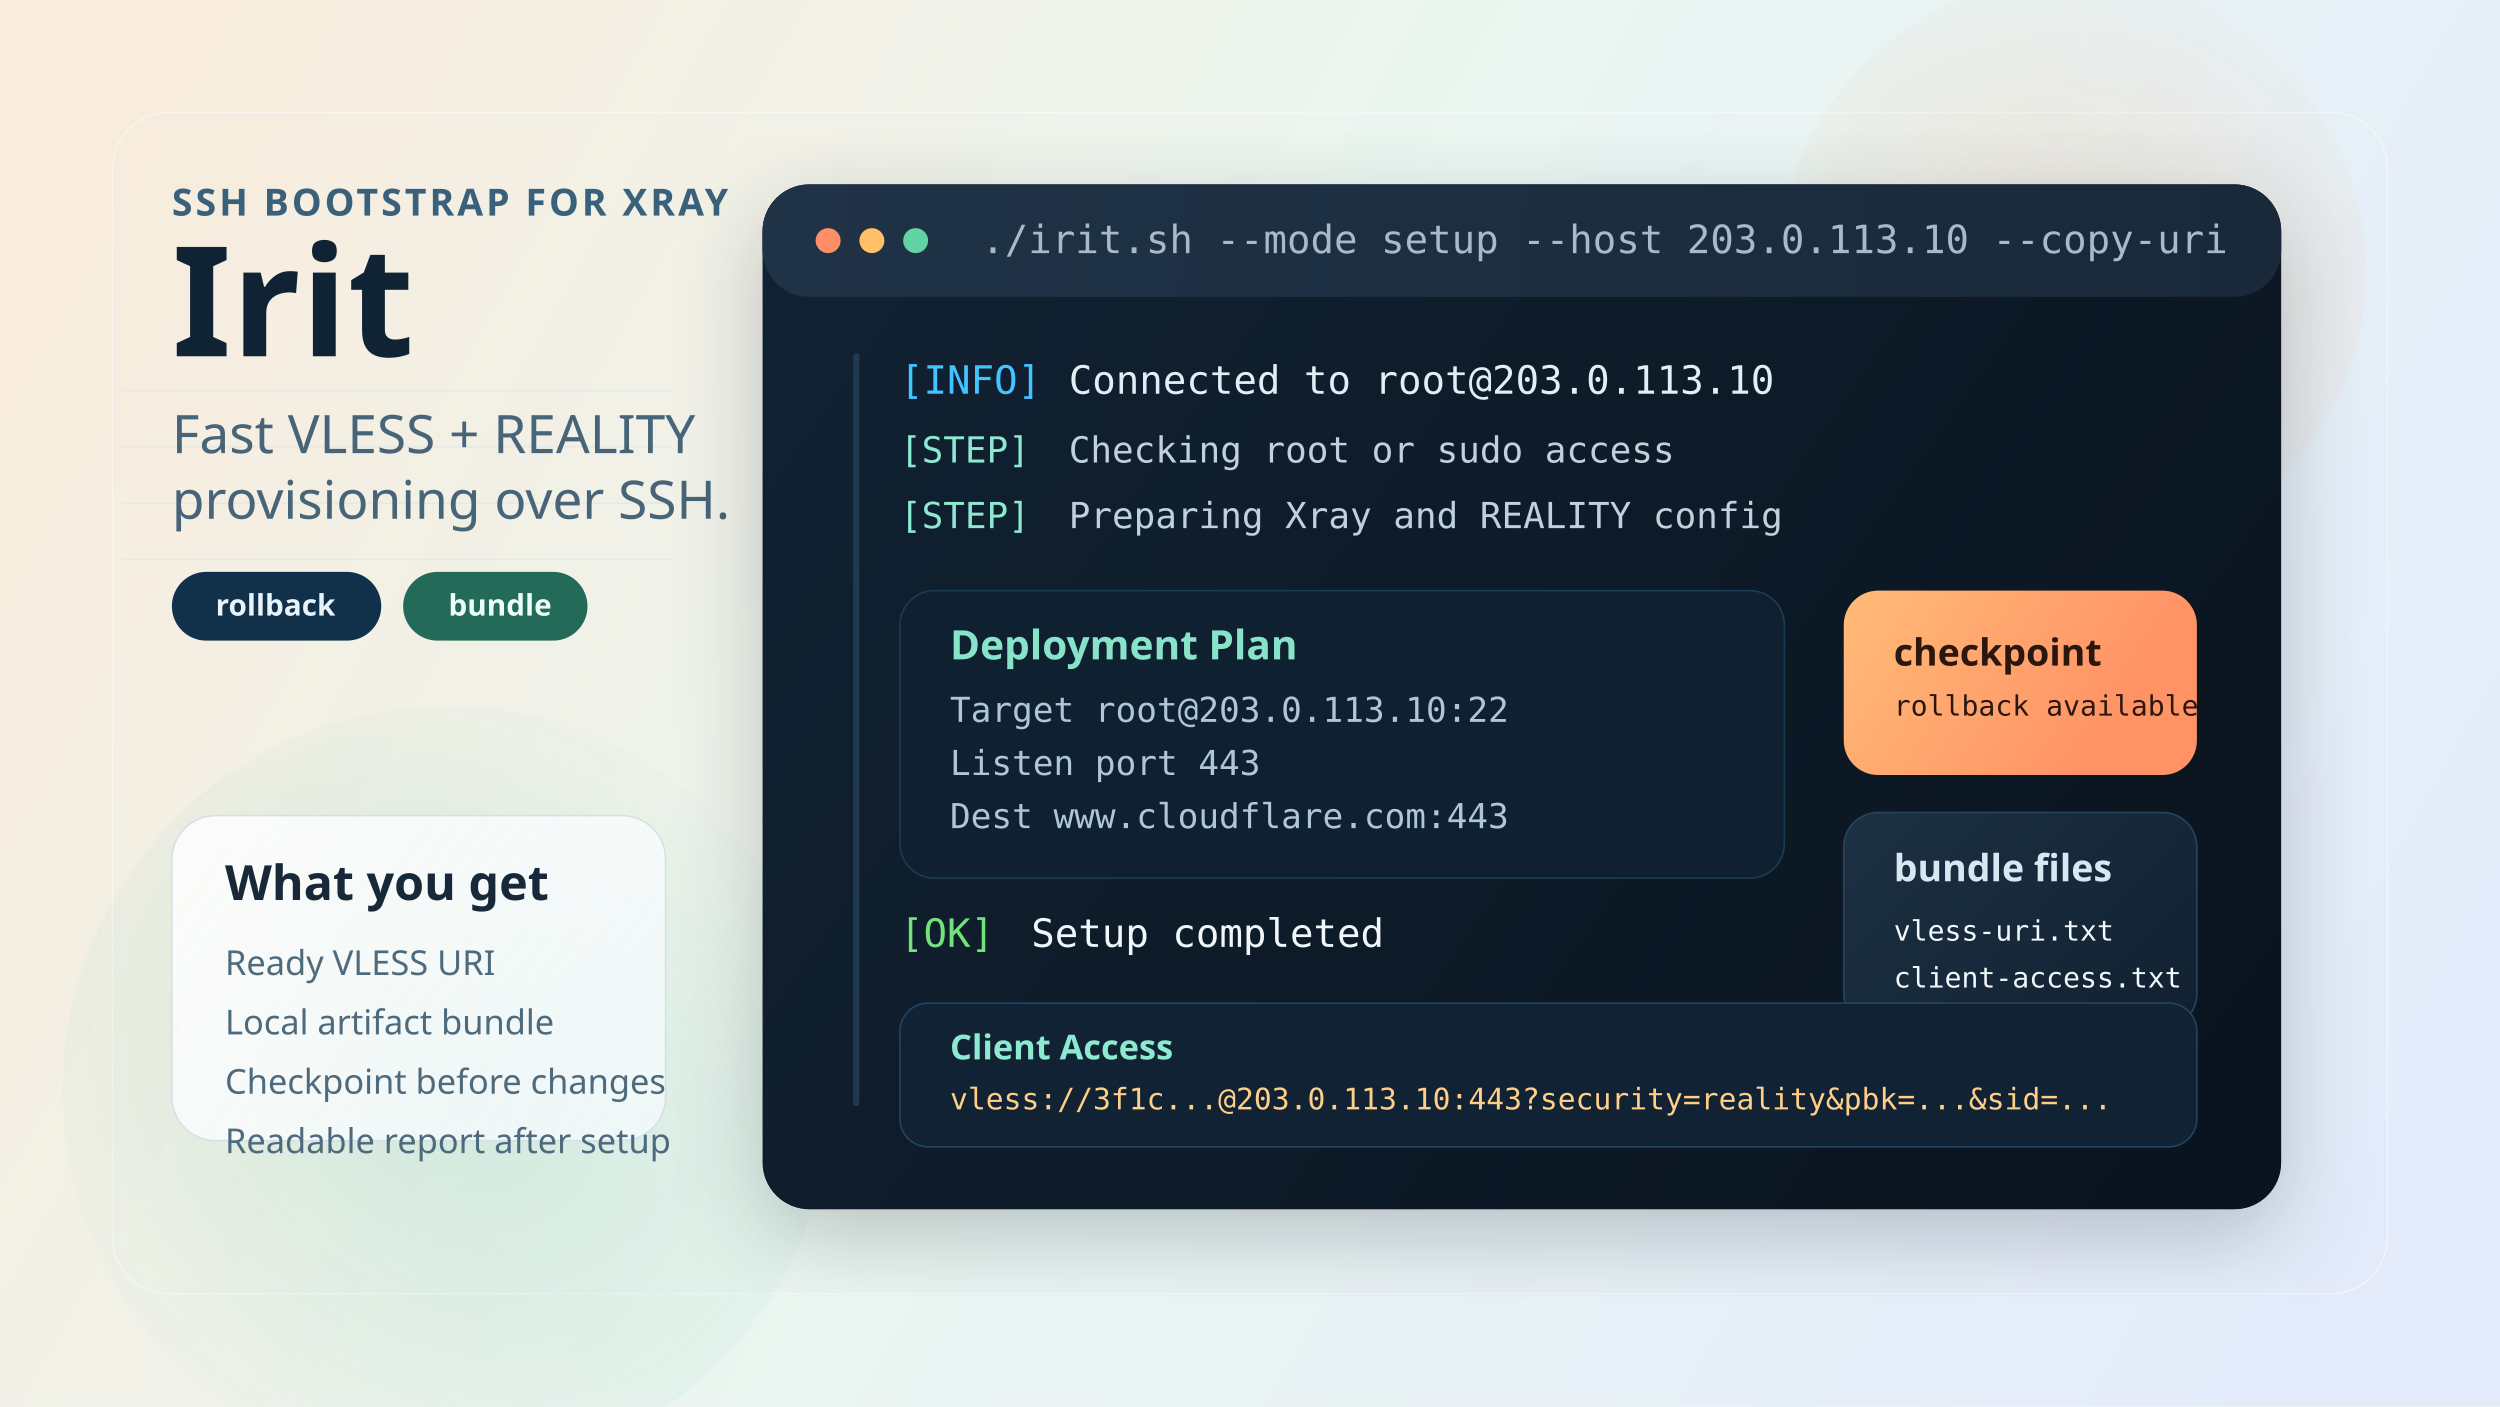
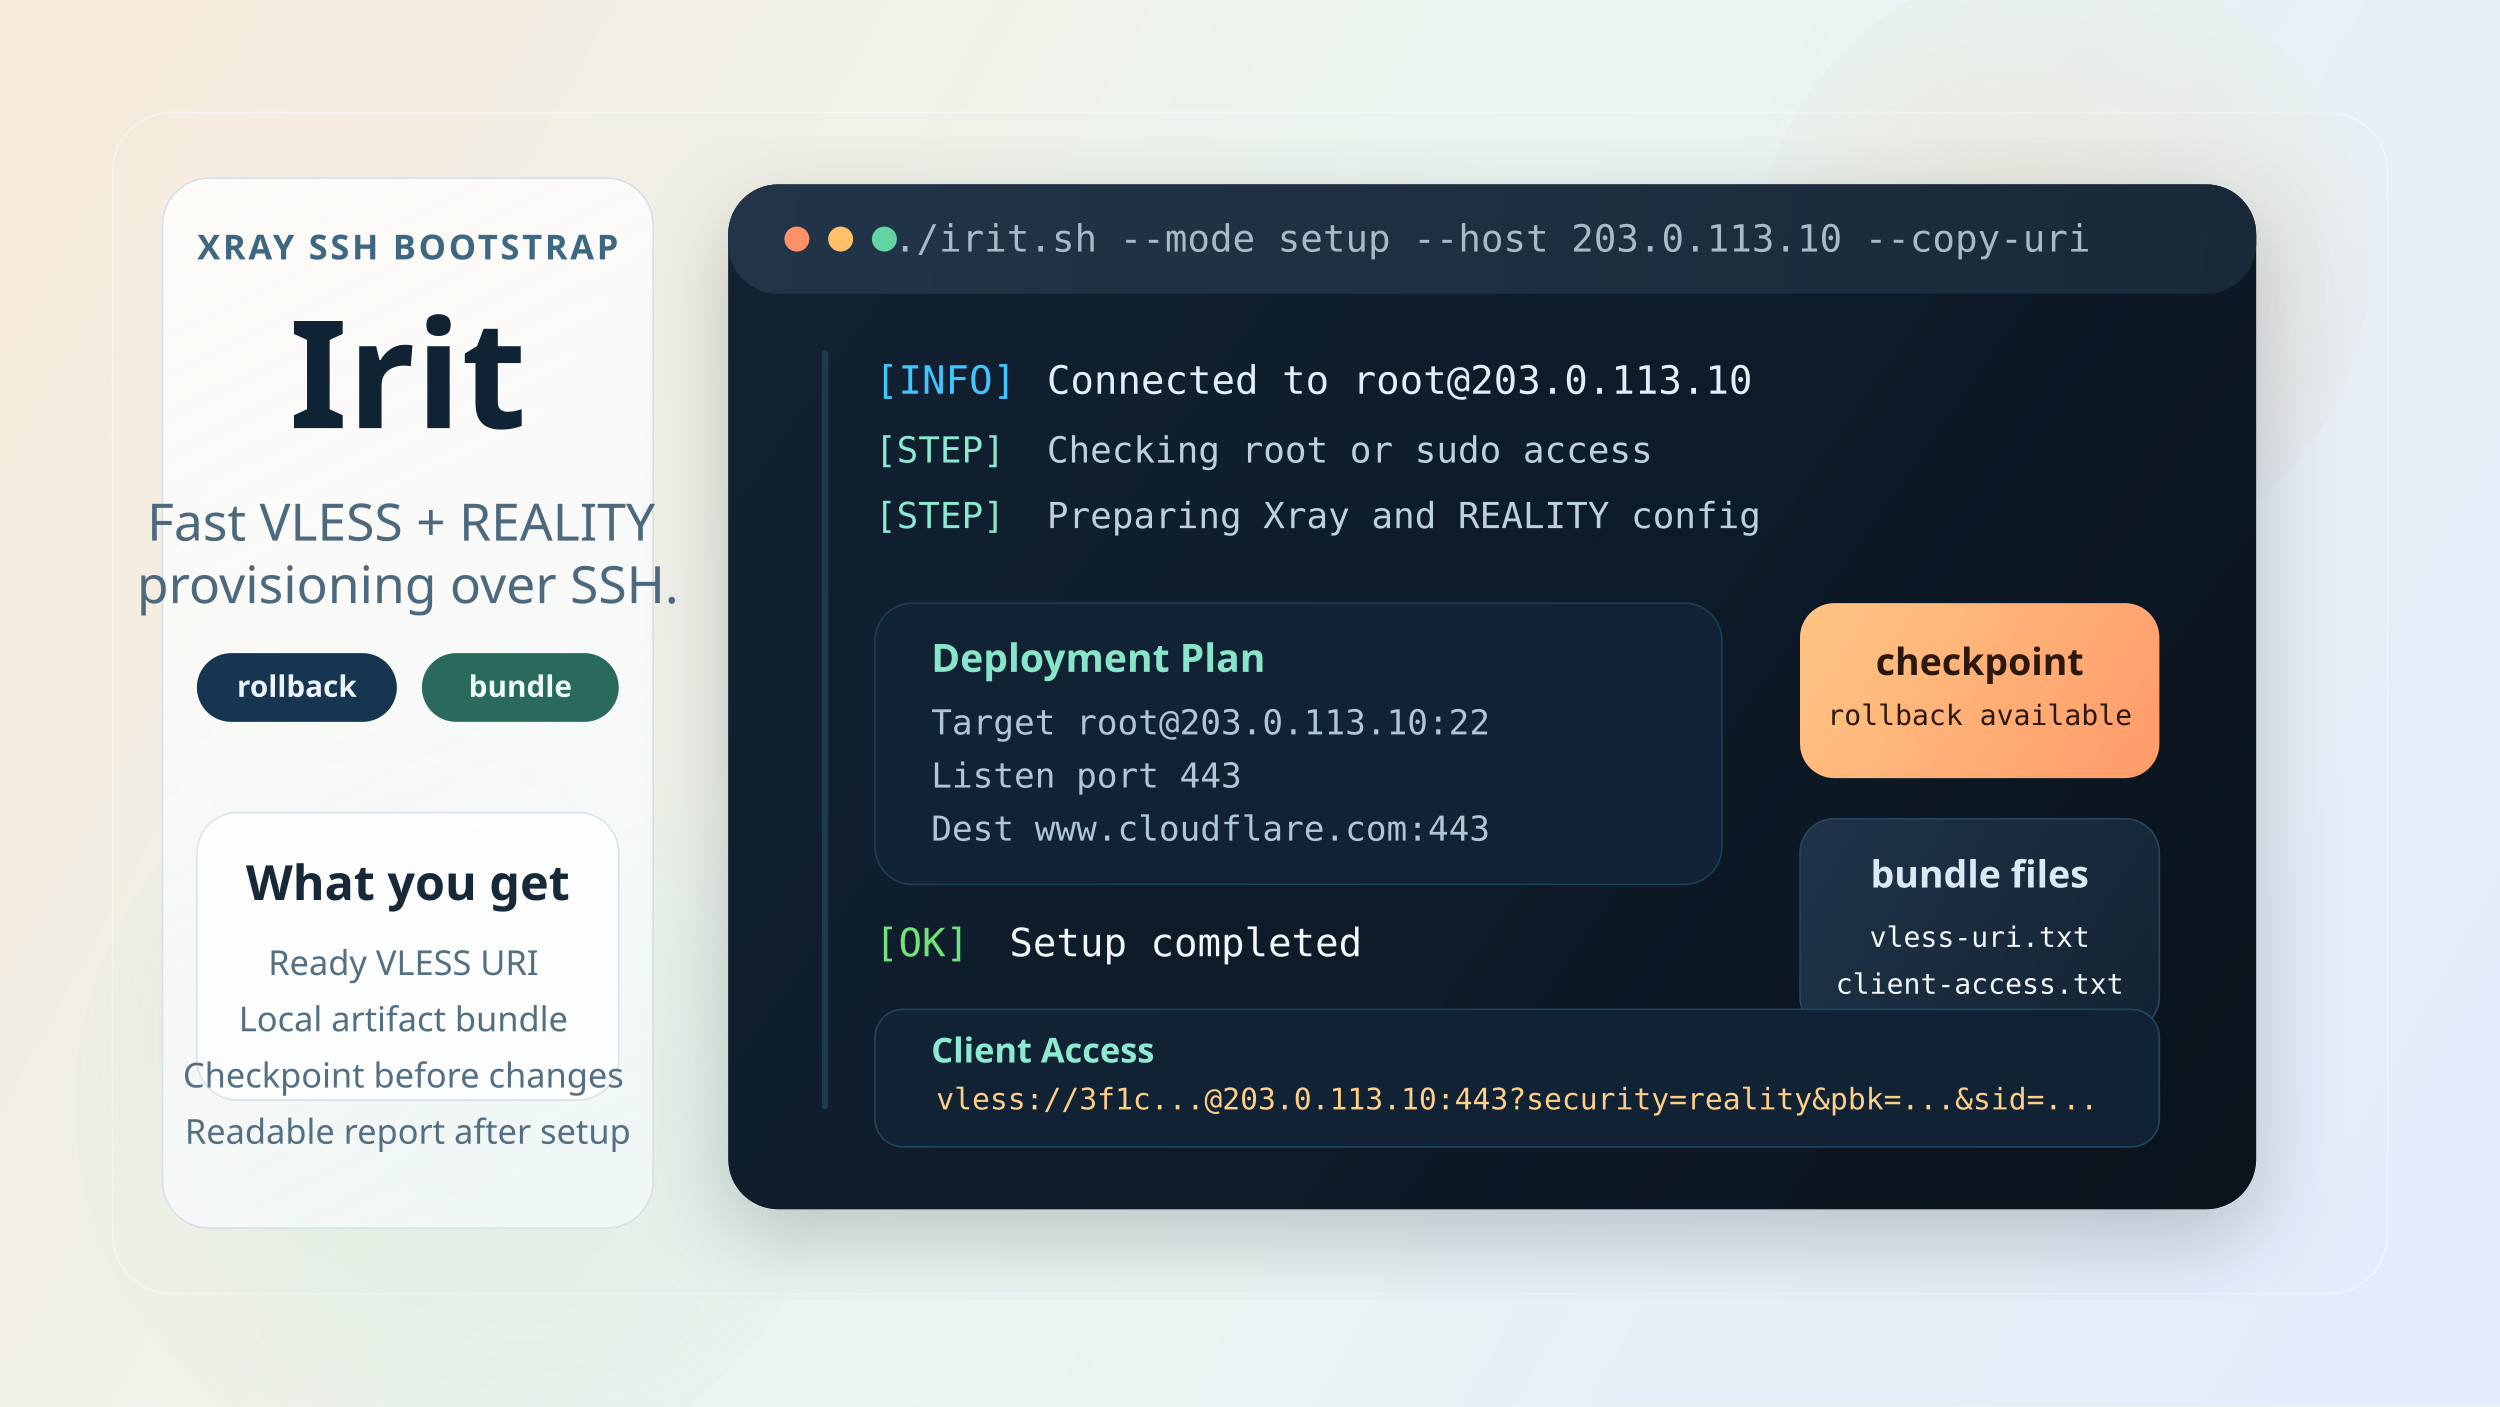
<svg xmlns="http://www.w3.org/2000/svg" width="1600" height="900" viewBox="0 0 1600 900" fill="none">
  <defs>
-     <linearGradient id="bg" x1="78" y1="68" x2="1490" y2="860" gradientUnits="userSpaceOnUse">
-       <stop stop-color="#F8ECDD" />
-       <stop offset="0.48" stop-color="#EAF6F1" />
-       <stop offset="1" stop-color="#E3EBFB" />
+     <linearGradient id="bg" x1="64" y1="52" x2="1514" y2="856" gradientUnits="userSpaceOnUse">
+       <stop stop-color="#F7EBDD" />
+       <stop offset="0.5" stop-color="#EAF6F1" />
+       <stop offset="1" stop-color="#E4EBFB" />
    </linearGradient>
-     <radialGradient id="glowA" cx="0" cy="0" r="1" gradientUnits="userSpaceOnUse" gradientTransform="translate(286 698) rotate(38.6) scale(344 270)">
-       <stop stop-color="#6AC9B1" stop-opacity="0.22" />
-       <stop offset="1" stop-color="#6AC9B1" stop-opacity="0" />
+     <radialGradient id="glowLeft" cx="0" cy="0" r="1" gradientUnits="userSpaceOnUse" gradientTransform="translate(292 706) rotate(33.1) scale(332 252)">
+       <stop stop-color="#8CD7C0" stop-opacity="0.18" />
+       <stop offset="1" stop-color="#8CD7C0" stop-opacity="0" />
    </radialGradient>
-     <radialGradient id="glowB" cx="0" cy="0" r="1" gradientUnits="userSpaceOnUse" gradientTransform="translate(1326 174) rotate(21.4) scale(260 220)">
-       <stop stop-color="#F6B57A" stop-opacity="0.24" />
-       <stop offset="1" stop-color="#F6B57A" stop-opacity="0" />
+     <radialGradient id="glowRight" cx="0" cy="0" r="1" gradientUnits="userSpaceOnUse" gradientTransform="translate(1320 170) rotate(18.9) scale(288 228)">
+       <stop stop-color="#F2BF84" stop-opacity="0.22" />
+       <stop offset="1" stop-color="#F2BF84" stop-opacity="0" />
    </radialGradient>
-     <linearGradient id="heroCard" x1="98" y1="530" x2="430" y2="770" gradientUnits="userSpaceOnUse">
-       <stop stop-color="#FFFFFF" stop-opacity="0.84" />
-       <stop offset="1" stop-color="#F6FBFF" stop-opacity="0.72" />
+     <linearGradient id="panel" x1="110" y1="128" x2="430" y2="784" gradientUnits="userSpaceOnUse">
+       <stop stop-color="#FFFFFF" stop-opacity="0.78" />
+       <stop offset="1" stop-color="#F7FBFF" stop-opacity="0.66" />
    </linearGradient>
-     <linearGradient id="terminal" x1="488" y1="118" x2="1462" y2="804" gradientUnits="userSpaceOnUse">
+     <linearGradient id="terminal" x1="466" y1="118" x2="1454" y2="808" gradientUnits="userSpaceOnUse">
      <stop stop-color="#122233" />
-       <stop offset="0.52" stop-color="#0D1A27" />
-       <stop offset="1" stop-color="#09131D" />
+       <stop offset="0.54" stop-color="#0D1A27" />
+       <stop offset="1" stop-color="#09131C" />
    </linearGradient>
-     <linearGradient id="terminalTop" x1="488" y1="118" x2="1462" y2="188" gradientUnits="userSpaceOnUse">
-       <stop stop-color="#203246" />
-       <stop offset="1" stop-color="#19293A" />
+     <linearGradient id="terminalTop" x1="466" y1="118" x2="1454" y2="186" gradientUnits="userSpaceOnUse">
+       <stop stop-color="#223448" />
+       <stop offset="1" stop-color="#1A2939" />
    </linearGradient>
-     <linearGradient id="accentWarm" x1="1204" y1="298" x2="1382" y2="416" gradientUnits="userSpaceOnUse">
-       <stop stop-color="#FFC07A" />
-       <stop offset="1" stop-color="#FF9366" />
+     <linearGradient id="accentWarm" x1="1182" y1="388" x2="1390" y2="518" gradientUnits="userSpaceOnUse">
+       <stop stop-color="#FFC281" />
+       <stop offset="1" stop-color="#FF9768" />
    </linearGradient>
-     <linearGradient id="accentCool" x1="1204" y1="450" x2="1404" y2="648" gradientUnits="userSpaceOnUse">
-       <stop stop-color="#1E3346" />
+     <linearGradient id="accentCool" x1="1182" y1="528" x2="1402" y2="666" gradientUnits="userSpaceOnUse">
+       <stop stop-color="#1E3347" />
      <stop offset="1" stop-color="#112131" />
    </linearGradient>
-     <filter id="shadow" x="432" y="86" width="1084" height="744" filterUnits="userSpaceOnUse" color-interpolation-filters="sRGB">
+     <filter id="shadow" x="412" y="88" width="1096" height="744" filterUnits="userSpaceOnUse" color-interpolation-filters="sRGB">
      <feFlood flood-opacity="0" result="BackgroundImageFix" />
      <feColorMatrix in="SourceAlpha" type="matrix" values="0 0 0 0 0 0 0 0 0 0 0 0 0 0 0 0 0 0 127 0" result="hardAlpha" />
      <feOffset dy="18" />
      <feGaussianBlur stdDeviation="28" />
      <feComposite in2="hardAlpha" operator="out" />
      <feColorMatrix type="matrix" values="0 0 0 0 0.047 0 0 0 0 0.082 0 0 0 0 0.125 0 0 0 0.22 0" />
      <feBlend mode="normal" in2="BackgroundImageFix" result="effect1_dropShadow_1_1" />
      <feBlend mode="normal" in="SourceGraphic" in2="effect1_dropShadow_1_1" result="shape" />
    </filter>
  </defs>
  <rect width="1600" height="900" fill="url(#bg)" />
-   <rect x="72" y="72" width="1456" height="756" rx="36" stroke="#F8FBFF" stroke-opacity="0.55" />
-   <circle cx="286" cy="698" r="246" fill="url(#glowA)" />
-   <circle cx="1326" cy="174" r="188" fill="url(#glowB)" />
-   <g opacity="0.32">
-     <path d="M78 250H430" stroke="#CAD9E5" />
-     <path d="M78 286H430" stroke="#CAD9E5" />
-     <path d="M78 322H430" stroke="#CAD9E5" />
-     <path d="M78 358H430" stroke="#CAD9E5" />
-   </g>
-   <text x="110" y="138" fill="#3A617B" font-family="'IBM Plex Sans', 'Segoe UI', sans-serif" font-size="24" font-weight="600" letter-spacing="0.08em">SSH BOOTSTRAP FOR XRAY</text>
-   <text x="110" y="228" fill="#102334" font-family="'IBM Plex Sans', 'Segoe UI', sans-serif" font-size="98" font-weight="700">Irit</text>
-   <text x="110" y="290" fill="#476478" font-family="'IBM Plex Sans', 'Segoe UI', sans-serif" font-size="34">
-     <tspan x="110" dy="0">Fast VLESS + REALITY</tspan>
-     <tspan x="110" dy="42">provisioning over SSH.</tspan>
+   <rect x="72" y="72" width="1456" height="756" rx="38" stroke="#F8FBFF" stroke-opacity="0.55" />
+   <circle cx="292" cy="706" r="244" fill="url(#glowLeft)" />
+   <circle cx="1320" cy="170" r="196" fill="url(#glowRight)" />
+   <rect x="104" y="114" width="314" height="672" rx="30" fill="url(#panel)" stroke="#D5E0E8" />
+   <text x="261" y="166" text-anchor="middle" fill="#3E6782" font-family="'IBM Plex Sans', 'Segoe UI', sans-serif" font-size="22" font-weight="600" letter-spacing="0.08em">XRAY SSH BOOTSTRAP</text>
+   <text x="261" y="274" text-anchor="middle" fill="#102334" font-family="'IBM Plex Sans', 'Segoe UI', sans-serif" font-size="96" font-weight="700">Irit</text>
+   <text x="261" y="346" text-anchor="middle" fill="#4C697E" font-family="'IBM Plex Sans', 'Segoe UI', sans-serif" font-size="33">
+     <tspan x="261" dy="0">Fast VLESS + REALITY</tspan>
+     <tspan x="261" dy="40">provisioning over SSH.</tspan>
  </text>
-   <g>
-     <rect x="110" y="366" width="134" height="44" rx="22" fill="#113049" />
-     <text x="138" y="394" fill="#E9F3FA" font-family="'IBM Plex Sans', 'Segoe UI', sans-serif" font-size="19" font-weight="600">rollback</text>
-     <rect x="258" y="366" width="118" height="44" rx="22" fill="#246A59" />
-     <text x="287" y="394" fill="#ECFFF7" font-family="'IBM Plex Sans', 'Segoe UI', sans-serif" font-size="19" font-weight="600">bundle</text>
-   </g>
-   <g>
-     <rect x="110" y="522" width="316" height="208" rx="28" fill="url(#heroCard)" stroke="#D4DFE8" />
-     <text x="144" y="576" fill="#172838" font-family="'IBM Plex Sans', 'Segoe UI', sans-serif" font-size="31" font-weight="700">What you get</text>
-     <text x="144" y="624" fill="#4E6A7D" font-family="'IBM Plex Sans', 'Segoe UI', sans-serif" font-size="22">
-       <tspan x="144" dy="0">Ready VLESS URI</tspan>
-       <tspan x="144" dy="38">Local artifact bundle</tspan>
-       <tspan x="144" dy="38">Checkpoint before changes</tspan>
-       <tspan x="144" dy="38">Readable report after setup</tspan>
-     </text>
-   </g>
+   <rect x="126" y="418" width="128" height="44" rx="22" fill="#163550" />
+   <text x="190" y="446" text-anchor="middle" fill="#EBF4FA" font-family="'IBM Plex Sans', 'Segoe UI', sans-serif" font-size="19" font-weight="600">rollback</text>
+   <rect x="270" y="418" width="126" height="44" rx="22" fill="#2A6A5C" />
+   <text x="333" y="446" text-anchor="middle" fill="#EDFFF7" font-family="'IBM Plex Sans', 'Segoe UI', sans-serif" font-size="19" font-weight="600">bundle</text>
+   <rect x="126" y="520" width="270" height="184" rx="26" fill="#FFFFFF" fill-opacity="0.78" stroke="#D6E2EA" />
+   <text x="261" y="576" text-anchor="middle" fill="#172839" font-family="'IBM Plex Sans', 'Segoe UI', sans-serif" font-size="31" font-weight="700">What you get</text>
+   <text x="261" y="624" text-anchor="middle" fill="#546F82" font-family="'IBM Plex Sans', 'Segoe UI', sans-serif" font-size="22">
+     <tspan x="261" dy="0">Ready VLESS URI</tspan>
+     <tspan x="261" dy="36">Local artifact bundle</tspan>
+     <tspan x="261" dy="36">Checkpoint before changes</tspan>
+     <tspan x="261" dy="36">Readable report after setup</tspan>
+   </text>
  <g filter="url(#shadow)">
-     <rect x="488" y="118" width="972" height="656" rx="30" fill="url(#terminal)" />
-     <rect x="488" y="118" width="972" height="72" rx="30" fill="url(#terminalTop)" />
-     <circle cx="530" cy="154" r="8" fill="#FF8F67" />
-     <circle cx="558" cy="154" r="8" fill="#FFC067" />
-     <circle cx="586" cy="154" r="8" fill="#62D3A2" />
-     <text x="628" y="162" fill="#A7BACA" font-family="'IBM Plex Mono', 'SFMono-Regular', monospace" font-size="25">./irit.sh --mode setup --host 203.0.113.10 --copy-uri</text>
-     <line x1="548" y1="228" x2="548" y2="706" stroke="#1E3950" stroke-width="4" stroke-linecap="round" />
-     <text x="576" y="252" fill="#41C4FF" font-family="'IBM Plex Mono', 'SFMono-Regular', monospace" font-size="25">[INFO]</text>
-     <text x="684" y="252" fill="#E2EEF6" font-family="'IBM Plex Mono', 'SFMono-Regular', monospace" font-size="25">Connected to root@203.0.113.10</text>
-     <text x="576" y="296" fill="#8DE9D0" font-family="'IBM Plex Mono', 'SFMono-Regular', monospace" font-size="23">[STEP]</text>
-     <text x="684" y="296" fill="#BFD1DD" font-family="'IBM Plex Mono', 'SFMono-Regular', monospace" font-size="23">Checking root or sudo access</text>
-     <text x="576" y="338" fill="#8DE9D0" font-family="'IBM Plex Mono', 'SFMono-Regular', monospace" font-size="23">[STEP]</text>
-     <text x="684" y="338" fill="#BFD1DD" font-family="'IBM Plex Mono', 'SFMono-Regular', monospace" font-size="23">Preparing Xray and REALITY config</text>
-     <rect x="576" y="378" width="566" height="184" rx="22" fill="#0F2130" stroke="#1C3C53" />
-     <text x="608" y="422" fill="#88E4C9" font-family="'IBM Plex Sans', 'Segoe UI', sans-serif" font-size="26" font-weight="700">Deployment Plan</text>
-     <text x="608" y="462" fill="#AFC6D6" font-family="'IBM Plex Mono', 'SFMono-Regular', monospace" font-size="22">Target      root@203.0.113.10:22</text>
-     <text x="608" y="496" fill="#AFC6D6" font-family="'IBM Plex Mono', 'SFMono-Regular', monospace" font-size="22">Listen port 443</text>
-     <text x="608" y="530" fill="#AFC6D6" font-family="'IBM Plex Mono', 'SFMono-Regular', monospace" font-size="22">Dest        www.cloudflare.com:443</text>
-     <rect x="1180" y="378" width="226" height="118" rx="22" fill="url(#accentWarm)" />
-     <text x="1212" y="426" fill="#2B170D" font-family="'IBM Plex Sans', 'Segoe UI', sans-serif" font-size="24" font-weight="700">checkpoint</text>
-     <text x="1212" y="458" fill="#2B170D" font-family="'IBM Plex Mono', 'SFMono-Regular', monospace" font-size="18">rollback available</text>
-     <rect x="1180" y="520" width="226" height="138" rx="22" fill="url(#accentCool)" stroke="#26465E" />
-     <text x="1212" y="564" fill="#D8E8F3" font-family="'IBM Plex Sans', 'Segoe UI', sans-serif" font-size="24" font-weight="700">bundle files</text>
-     <text x="1212" y="602" fill="#F2F8FC" font-family="'IBM Plex Mono', 'SFMono-Regular', monospace" font-size="18">vless-uri.txt</text>
-     <text x="1212" y="632" fill="#F2F8FC" font-family="'IBM Plex Mono', 'SFMono-Regular', monospace" font-size="18">client-access.txt</text>
-     <text x="576" y="606" fill="#72E27C" font-family="'IBM Plex Mono', 'SFMono-Regular', monospace" font-size="25">[OK]</text>
-     <text x="660" y="606" fill="#F0F7FB" font-family="'IBM Plex Mono', 'SFMono-Regular', monospace" font-size="25">Setup completed</text>
-     <rect x="576" y="642" width="830" height="92" rx="18" fill="#102233" stroke="#214760" />
-     <text x="608" y="678" fill="#8DE9D0" font-family="'IBM Plex Sans', 'Segoe UI', sans-serif" font-size="22" font-weight="700">Client Access</text>
-     <text x="608" y="710" fill="#FFCF87" font-family="'IBM Plex Mono', 'SFMono-Regular', monospace" font-size="19">
-       <tspan x="608" dy="0">vless://3f1c...@203.0.113.10:443?security=reality&amp;pbk=...&amp;sid=...</tspan>
-     </text>
+     <rect x="466" y="118" width="978" height="656" rx="32" fill="url(#terminal)" />
+     <rect x="466" y="118" width="978" height="70" rx="32" fill="url(#terminalTop)" />
+     <circle cx="510" cy="153" r="8" fill="#FF9168" />
+     <circle cx="538" cy="153" r="8" fill="#FFC068" />
+     <circle cx="566" cy="153" r="8" fill="#63D3A3" />
+     <text x="955" y="161" text-anchor="middle" fill="#A7BACA" font-family="'IBM Plex Mono', 'SFMono-Regular', monospace" font-size="24">./irit.sh --mode setup --host 203.0.113.10 --copy-uri</text>
+     <line x1="528" y1="226" x2="528" y2="708" stroke="#1D3950" stroke-width="4" stroke-linecap="round" />
+     <text x="560" y="252" fill="#43C4FF" font-family="'IBM Plex Mono', 'SFMono-Regular', monospace" font-size="25">[INFO]</text>
+     <text x="670" y="252" fill="#E4EEF6" font-family="'IBM Plex Mono', 'SFMono-Regular', monospace" font-size="25">Connected to root@203.0.113.10</text>
+     <text x="560" y="296" fill="#8BE9D0" font-family="'IBM Plex Mono', 'SFMono-Regular', monospace" font-size="23">[STEP]</text>
+     <text x="670" y="296" fill="#BDD1DD" font-family="'IBM Plex Mono', 'SFMono-Regular', monospace" font-size="23">Checking root or sudo access</text>
+     <text x="560" y="338" fill="#8BE9D0" font-family="'IBM Plex Mono', 'SFMono-Regular', monospace" font-size="23">[STEP]</text>
+     <text x="670" y="338" fill="#BDD1DD" font-family="'IBM Plex Mono', 'SFMono-Regular', monospace" font-size="23">Preparing Xray and REALITY config</text>
+     <rect x="560" y="386" width="542" height="180" rx="24" fill="#102233" stroke="#1D3F56" />
+     <text x="596" y="430" fill="#88E5CA" font-family="'IBM Plex Sans', 'Segoe UI', sans-serif" font-size="25" font-weight="700">Deployment Plan</text>
+     <text x="596" y="470" fill="#AFC6D6" font-family="'IBM Plex Mono', 'SFMono-Regular', monospace" font-size="22">Target      root@203.0.113.10:22</text>
+     <text x="596" y="504" fill="#AFC6D6" font-family="'IBM Plex Mono', 'SFMono-Regular', monospace" font-size="22">Listen port 443</text>
+     <text x="596" y="538" fill="#AFC6D6" font-family="'IBM Plex Mono', 'SFMono-Regular', monospace" font-size="22">Dest        www.cloudflare.com:443</text>
+     <rect x="1152" y="386" width="230" height="112" rx="22" fill="url(#accentWarm)" />
+     <text x="1267" y="432" text-anchor="middle" fill="#2C180D" font-family="'IBM Plex Sans', 'Segoe UI', sans-serif" font-size="24" font-weight="700">checkpoint</text>
+     <text x="1267" y="464" text-anchor="middle" fill="#2C180D" font-family="'IBM Plex Mono', 'SFMono-Regular', monospace" font-size="18">rollback available</text>
+     <rect x="1152" y="524" width="230" height="136" rx="22" fill="url(#accentCool)" stroke="#27475F" />
+     <text x="1267" y="568" text-anchor="middle" fill="#DAE9F3" font-family="'IBM Plex Sans', 'Segoe UI', sans-serif" font-size="24" font-weight="700">bundle files</text>
+     <text x="1267" y="606" text-anchor="middle" fill="#F3F8FC" font-family="'IBM Plex Mono', 'SFMono-Regular', monospace" font-size="18">vless-uri.txt</text>
+     <text x="1267" y="636" text-anchor="middle" fill="#F3F8FC" font-family="'IBM Plex Mono', 'SFMono-Regular', monospace" font-size="18">client-access.txt</text>
+     <text x="560" y="612" fill="#72E27B" font-family="'IBM Plex Mono', 'SFMono-Regular', monospace" font-size="25">[OK]</text>
+     <text x="646" y="612" fill="#F1F7FB" font-family="'IBM Plex Mono', 'SFMono-Regular', monospace" font-size="25">Setup completed</text>
+     <rect x="560" y="646" width="822" height="88" rx="18" fill="#102233" stroke="#214760" />
+     <text x="596" y="680" fill="#8DE9D0" font-family="'IBM Plex Sans', 'Segoe UI', sans-serif" font-size="22" font-weight="700">Client Access</text>
+     <text x="971" y="710" text-anchor="middle" fill="#FFCF88" font-family="'IBM Plex Mono', 'SFMono-Regular', monospace" font-size="19">vless://3f1c...@203.0.113.10:443?security=reality&amp;pbk=...&amp;sid=...</text>
  </g>
</svg>
